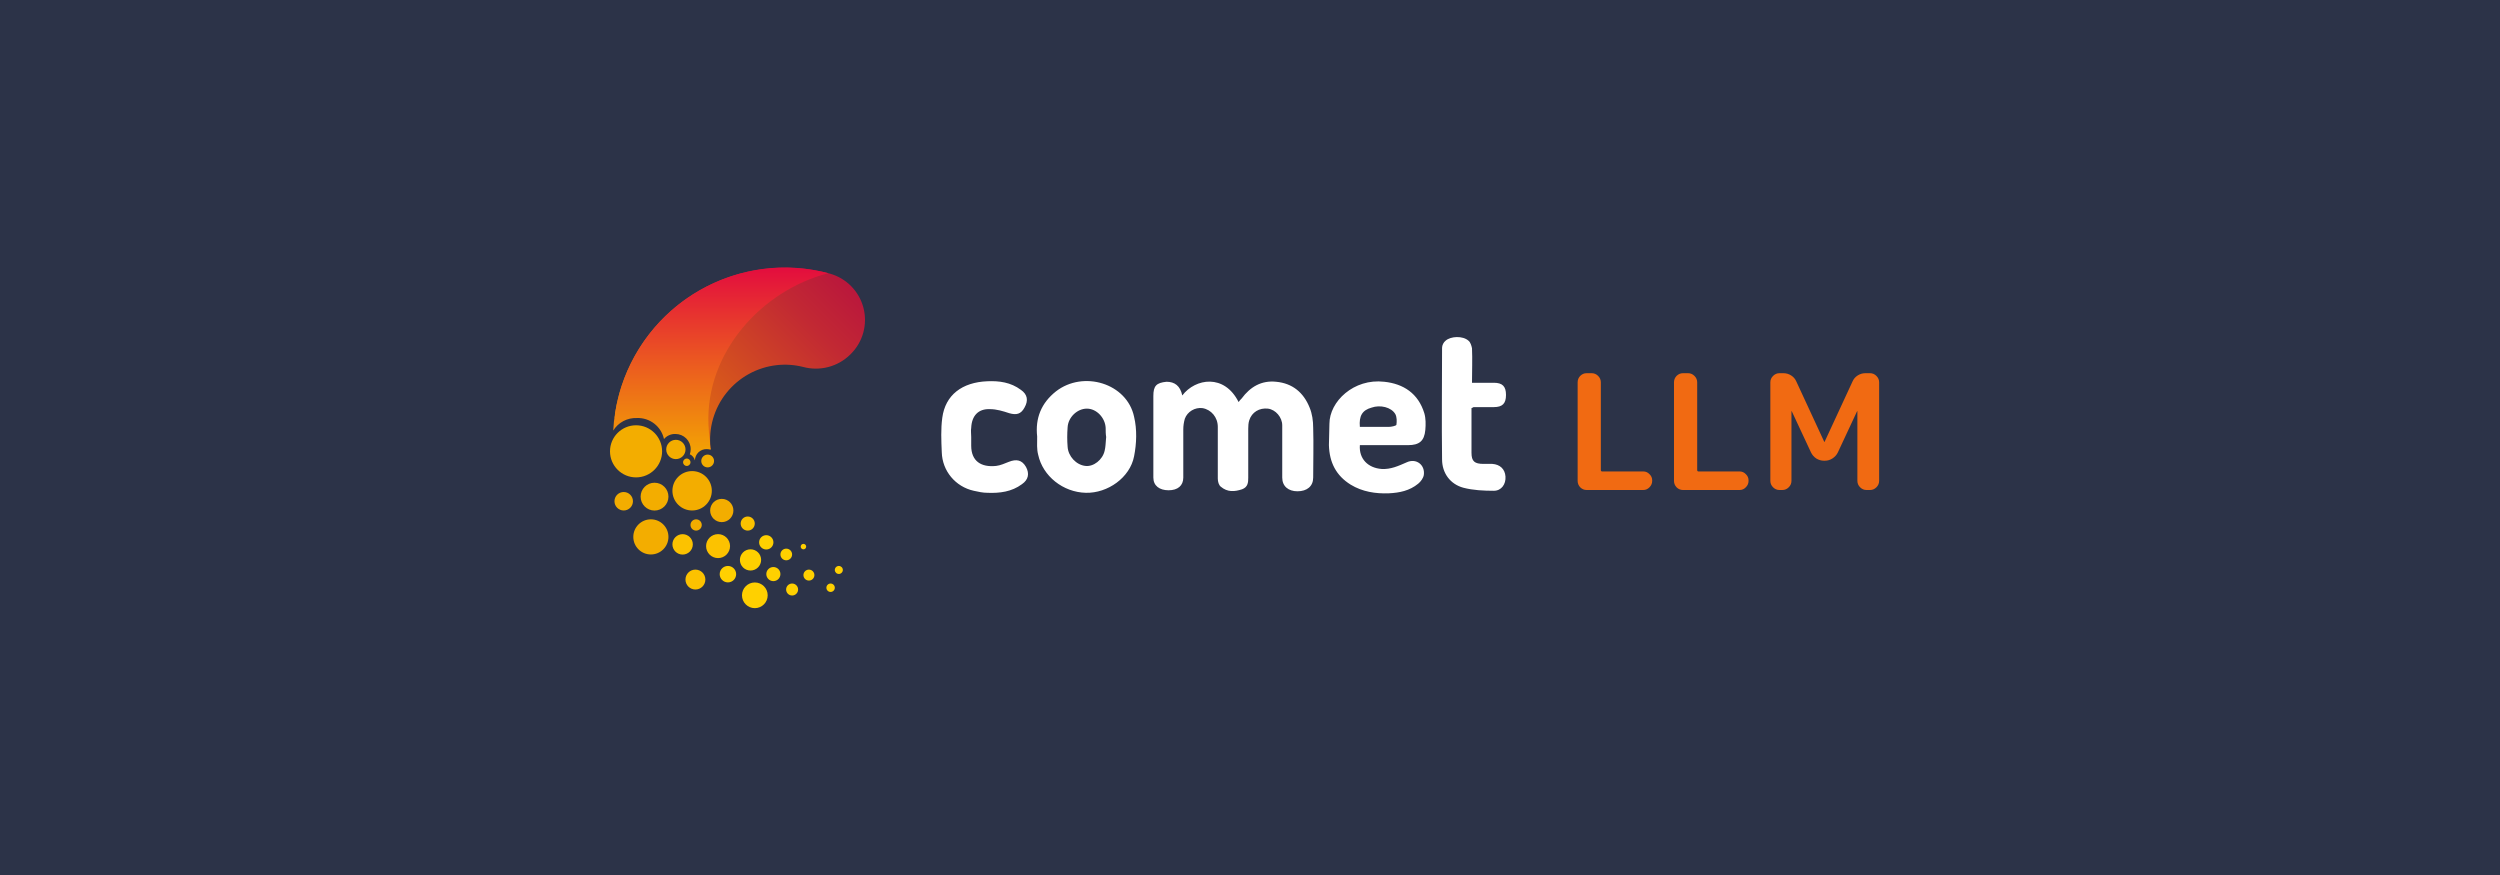
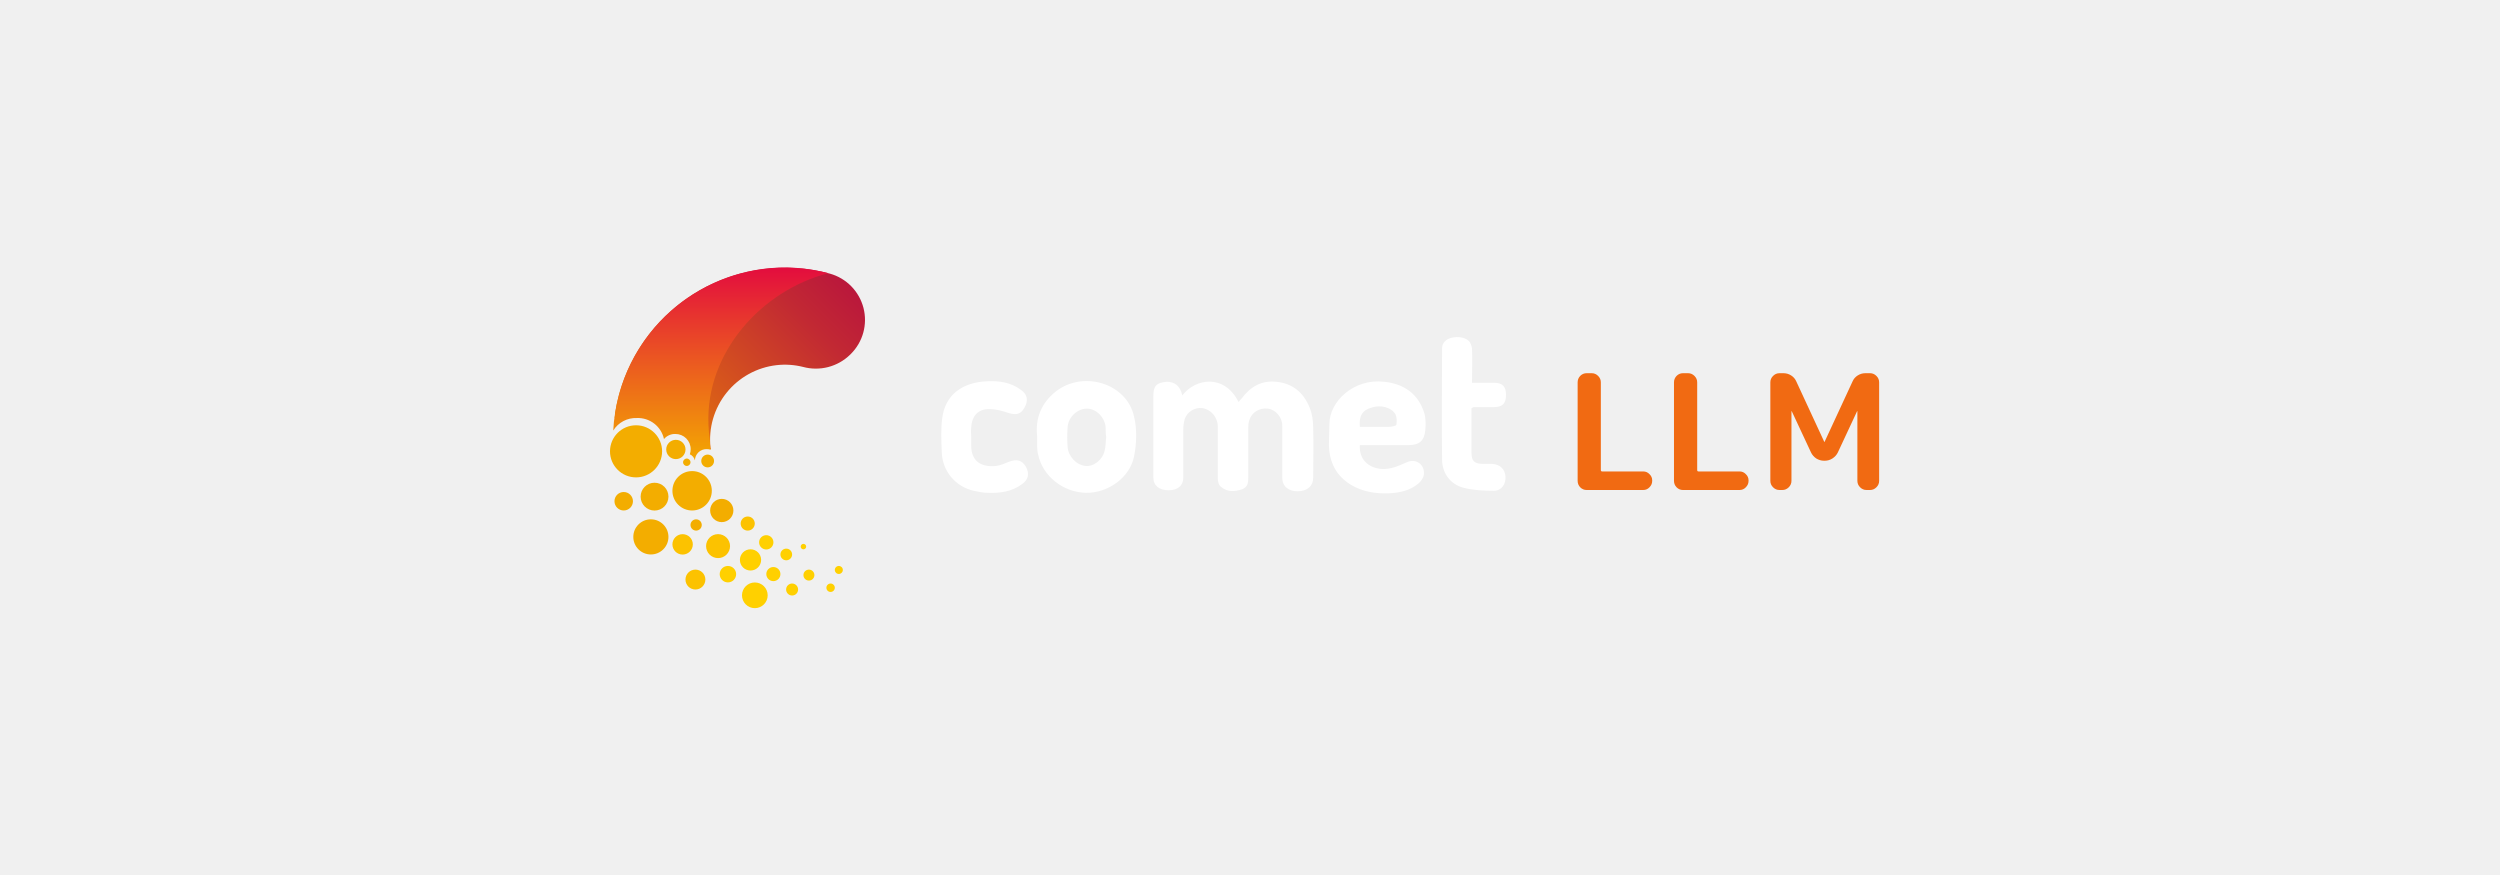
<svg xmlns="http://www.w3.org/2000/svg" width="1000" height="350" viewBox="0 0 1000 350" fill="none">
-   <rect width="1000" height="350" fill="#2C3348" />
-   <path d="M331.977 109.458C314.371 104.691 295.592 107.11 279.769 116.183C263.946 125.256 252.374 140.241 247.595 157.844C246.942 160.293 246.42 162.775 246.031 165.279C246.061 165.908 246 166.537 245.849 167.148C251.455 164.202 257.041 164.568 263.379 168.306C270.082 172.368 277.822 175.375 284.342 179.783C284.361 179.572 284.319 179.36 284.22 179.173C283.341 171.283 285.627 163.365 290.578 157.158C295.528 150.951 302.739 146.961 310.627 146.063C314.176 145.659 317.768 145.9 321.231 146.774C324.521 147.661 327.986 147.677 331.285 146.819C334.583 145.96 337.601 144.257 340.041 141.878L340.325 141.594C342.709 139.226 344.43 136.276 345.318 133.035C346.205 129.795 346.227 126.379 345.383 123.128C344.538 119.876 342.856 116.903 340.503 114.504C338.151 112.106 335.211 110.366 331.977 109.458V109.458Z" fill="url(#paint0_linear_1361_6933)" />
-   <path d="M310.891 107.062C295.029 107.812 279.912 114.014 268.095 124.621C256.278 135.229 248.484 149.59 246.031 165.279C245.649 167.572 245.405 169.885 245.3 172.206C246.291 170.616 247.685 169.316 249.34 168.439C250.995 167.561 252.853 167.137 254.725 167.209C257.237 167.109 259.703 167.897 261.69 169.435C263.678 170.973 265.06 173.163 265.593 175.619C266.155 174.955 266.86 174.427 267.655 174.076C268.45 173.724 269.315 173.557 270.184 173.587C271.8 173.587 273.35 174.23 274.493 175.372C275.636 176.515 276.278 178.065 276.278 179.681C276.273 180.373 276.156 181.059 275.932 181.713C276.432 181.94 276.875 182.278 277.226 182.7C277.578 183.122 277.83 183.618 277.964 184.15C277.977 183.545 278.109 182.948 278.353 182.393C278.597 181.839 278.948 181.338 279.386 180.919C279.823 180.5 280.339 180.172 280.904 179.953C281.469 179.733 282.071 179.627 282.676 179.641C283.207 179.641 283.735 179.723 284.24 179.885C284.259 179.674 284.217 179.462 284.119 179.275C284.017 178.26 283.976 177.244 283.956 176.269C283.672 174.238 283.469 172.044 283.387 169.911C282.148 141.188 304.493 116.182 331.347 109.276C324.678 107.516 317.782 106.77 310.891 107.062V107.062Z" fill="url(#paint1_linear_1361_6933)" />
+   <path d="M331.977 109.458C314.371 104.691 295.592 107.11 279.769 116.183C263.946 125.256 252.374 140.241 247.595 157.844C246.942 160.293 246.42 162.775 246.031 165.279C246.061 165.908 246 166.537 245.849 167.148C251.455 164.202 257.041 164.568 263.379 168.306C270.082 172.368 277.822 175.375 284.342 179.783C284.361 179.572 284.319 179.36 284.22 179.173C283.341 171.283 285.627 163.365 290.578 157.158C295.528 150.951 302.739 146.961 310.627 146.063C314.176 145.659 317.768 145.9 321.231 146.774C324.521 147.661 327.986 147.677 331.285 146.819C334.583 145.96 337.601 144.257 340.041 141.878L340.325 141.594C342.709 139.226 344.43 136.276 345.318 133.035C346.205 129.795 346.227 126.379 345.383 123.128C344.538 119.876 342.855 116.903 340.503 114.504C338.151 112.106 335.211 110.366 331.977 109.458V109.458Z" fill="url(#paint0_linear_1361_6968)" />
+   <path d="M310.891 107.062C295.029 107.812 279.913 114.014 268.095 124.621C256.278 135.229 248.484 149.59 246.031 165.279C245.649 167.572 245.405 169.885 245.3 172.206C246.291 170.616 247.685 169.316 249.34 168.439C250.995 167.561 252.853 167.137 254.725 167.209C257.237 167.109 259.703 167.897 261.69 169.435C263.678 170.973 265.06 173.163 265.593 175.619C266.155 174.955 266.86 174.427 267.655 174.076C268.45 173.724 269.315 173.557 270.184 173.587C271.8 173.587 273.35 174.23 274.493 175.372C275.636 176.515 276.278 178.065 276.278 179.681C276.273 180.373 276.156 181.059 275.932 181.713C276.432 181.94 276.875 182.278 277.226 182.7C277.578 183.122 277.83 183.618 277.964 184.15C277.977 183.545 278.109 182.948 278.353 182.393C278.597 181.839 278.948 181.338 279.386 180.919C279.823 180.5 280.339 180.172 280.904 179.953C281.469 179.733 282.071 179.627 282.676 179.641C283.207 179.641 283.735 179.723 284.241 179.885C284.259 179.674 284.217 179.462 284.119 179.275C284.017 178.26 283.976 177.244 283.956 176.269C283.672 174.238 283.469 172.044 283.387 169.911C282.148 141.188 304.493 116.182 331.347 109.276C324.678 107.516 317.782 106.77 310.891 107.062V107.062Z" fill="url(#paint1_linear_1361_6968)" />
  <path d="M254.421 190.955C260.176 190.955 264.841 186.289 264.841 180.534C264.841 174.779 260.176 170.113 254.421 170.113C248.666 170.113 244 174.779 244 180.534C244 186.289 248.666 190.955 254.421 190.955Z" fill="#F3AD00" />
  <path d="M270.346 183.645C272.478 183.645 274.206 181.917 274.206 179.785C274.206 177.654 272.478 175.926 270.346 175.926C268.215 175.926 266.487 177.654 266.487 179.785C266.487 181.917 268.215 183.645 270.346 183.645Z" fill="#F3AD00" />
-   <path d="M261.815 204.221C264.889 204.221 267.38 201.73 267.38 198.656C267.38 195.582 264.889 193.09 261.815 193.09C258.741 193.09 256.249 195.582 256.249 198.656C256.249 201.73 258.741 204.221 261.815 204.221Z" fill="#F3AD00" />
+   <path d="M261.815 204.221C264.889 204.221 267.381 201.73 267.381 198.656C267.381 195.582 264.889 193.09 261.815 193.09C258.741 193.09 256.249 195.582 256.249 198.656C256.249 201.73 258.741 204.221 261.815 204.221Z" fill="#F3AD00" />
  <path d="M283.062 186.955C284.476 186.955 285.622 185.809 285.622 184.395C285.622 182.982 284.476 181.836 283.062 181.836C281.649 181.836 280.503 182.982 280.503 184.395C280.503 185.809 281.649 186.955 283.062 186.955Z" fill="#F3AD00" />
  <path d="M288.709 208.85C291.278 208.85 293.361 206.768 293.361 204.199C293.361 201.63 291.278 199.547 288.709 199.547C286.14 199.547 284.058 201.63 284.058 204.199C284.058 206.768 286.14 208.85 288.709 208.85Z" fill="#F3AD00" />
  <path d="M260.352 221.787C264.234 221.787 267.38 218.641 267.38 214.759C267.38 210.877 264.234 207.73 260.352 207.73C256.47 207.73 253.324 210.877 253.324 214.759C253.324 218.641 256.47 221.787 260.352 221.787Z" fill="#F3AD00" />
  <path d="M249.485 204.195C251.527 204.195 253.182 202.54 253.182 200.498C253.182 198.456 251.527 196.801 249.485 196.801C247.443 196.801 245.788 198.456 245.788 200.498C245.788 202.54 247.443 204.195 249.485 204.195Z" fill="#F3AD00" />
  <path d="M273.048 221.83C275.303 221.83 277.131 220.002 277.131 217.747C277.131 215.492 275.303 213.664 273.048 213.664C270.793 213.664 268.965 215.492 268.965 217.747C268.965 220.002 270.793 221.83 273.048 221.83Z" fill="#FCC200" />
  <path d="M278.167 235.807C280.366 235.807 282.148 234.024 282.148 231.825C282.148 229.626 280.366 227.844 278.167 227.844C275.968 227.844 274.185 229.626 274.185 231.825C274.185 234.024 275.968 235.807 278.167 235.807Z" fill="#FCC200" />
  <path d="M287.227 223.24C289.874 223.24 292.02 221.094 292.02 218.446C292.02 215.799 289.874 213.652 287.227 213.652C284.579 213.652 282.433 215.799 282.433 218.446C282.433 221.094 284.579 223.24 287.227 223.24Z" fill="#FCC200" />
  <path d="M299.089 212.245C300.649 212.245 301.913 210.981 301.913 209.421C301.913 207.862 300.649 206.598 299.089 206.598C297.53 206.598 296.266 207.862 296.266 209.421C296.266 210.981 297.53 212.245 299.089 212.245Z" fill="#FCC200" />
  <path d="M300.207 228.21C302.551 228.21 304.452 226.309 304.452 223.964C304.452 221.62 302.551 219.719 300.207 219.719C297.862 219.719 295.961 221.62 295.961 223.964C295.961 226.309 297.862 228.21 300.207 228.21Z" fill="#FFD000" />
  <path d="M291.167 232.96C292.985 232.96 294.458 231.487 294.458 229.67C294.458 227.852 292.985 226.379 291.167 226.379C289.35 226.379 287.876 227.852 287.876 229.67C287.876 231.487 289.35 232.96 291.167 232.96Z" fill="#FFD000" />
  <path d="M306.504 219.799C308.086 219.799 309.368 218.516 309.368 216.934C309.368 215.353 308.086 214.07 306.504 214.07C304.922 214.07 303.64 215.353 303.64 216.934C303.64 218.516 304.922 219.799 306.504 219.799Z" fill="#FFD000" />
  <path d="M314.507 224.125C315.797 224.125 316.843 223.079 316.843 221.789C316.843 220.499 315.797 219.453 314.507 219.453C313.217 219.453 312.171 220.499 312.171 221.789C312.171 223.079 313.217 224.125 314.507 224.125Z" fill="#FFD000" />
  <path d="M309.348 232.456C310.907 232.456 312.171 231.192 312.171 229.632C312.171 228.073 310.907 226.809 309.348 226.809C307.788 226.809 306.524 228.073 306.524 229.632C306.524 231.192 307.788 232.456 309.348 232.456Z" fill="#FFD000" />
  <path d="M301.933 243.263C304.772 243.263 307.073 240.962 307.073 238.124C307.073 235.285 304.772 232.984 301.933 232.984C299.095 232.984 296.794 235.285 296.794 238.124C296.794 240.962 299.095 243.263 301.933 243.263Z" fill="#FFD000" />
  <path d="M316.843 238.204C318.167 238.204 319.24 237.131 319.24 235.807C319.24 234.483 318.167 233.41 316.843 233.41C315.52 233.41 314.446 234.483 314.446 235.807C314.446 237.131 315.52 238.204 316.843 238.204Z" fill="#FFD000" />
  <path d="M321.373 219.741C321.979 219.741 322.47 219.25 322.47 218.644C322.47 218.038 321.979 217.547 321.373 217.547C320.767 217.547 320.276 218.038 320.276 218.644C320.276 219.25 320.767 219.741 321.373 219.741Z" fill="#FFD000" />
  <path d="M274.714 186.384C275.533 186.384 276.197 185.72 276.197 184.901C276.197 184.082 275.533 183.418 274.714 183.418C273.895 183.418 273.231 184.082 273.231 184.901C273.231 185.72 273.895 186.384 274.714 186.384Z" fill="#F3AD00" />
-   <path d="M276.847 204.197C281.2 204.197 284.728 200.668 284.728 196.315C284.728 191.962 281.2 188.434 276.847 188.434C272.494 188.434 268.965 191.962 268.965 196.315C268.965 200.668 272.494 204.197 276.847 204.197Z" fill="#F3AD00" />
+   <path d="M276.847 204.197C281.199 204.197 284.728 200.668 284.728 196.315C284.728 191.962 281.199 188.434 276.847 188.434C272.494 188.434 268.965 191.962 268.965 196.315C268.965 200.668 272.494 204.197 276.847 204.197Z" fill="#F3AD00" />
  <path d="M278.451 212.24C279.696 212.24 280.706 211.231 280.706 209.985C280.706 208.74 279.696 207.73 278.451 207.73C277.206 207.73 276.196 208.74 276.196 209.985C276.196 211.231 277.206 212.24 278.451 212.24Z" fill="#F3AD00" />
  <path d="M323.567 232.231C324.778 232.231 325.761 231.249 325.761 230.038C325.761 228.826 324.778 227.844 323.567 227.844C322.355 227.844 321.373 228.826 321.373 230.038C321.373 231.249 322.355 232.231 323.567 232.231Z" fill="#FFD000" />
  <path d="M332.241 236.782C333.172 236.782 333.927 236.027 333.927 235.096C333.927 234.165 333.172 233.41 332.241 233.41C331.31 233.41 330.555 234.165 330.555 235.096C330.555 236.027 331.31 236.782 332.241 236.782Z" fill="#FFD000" />
-   <path d="M335.531 229.588C336.418 229.588 337.136 228.87 337.136 227.984C337.136 227.097 336.418 226.379 335.531 226.379C334.645 226.379 333.927 227.097 333.927 227.984C333.927 228.87 334.645 229.588 335.531 229.588Z" fill="#FFD000" />
+   <path d="M335.532 229.588C336.418 229.588 337.136 228.87 337.136 227.984C337.136 227.097 336.418 226.379 335.532 226.379C334.645 226.379 333.927 227.097 333.927 227.984C333.927 228.87 334.645 229.588 335.532 229.588Z" fill="#FFD000" />
  <path d="M553.69 152.704C561.402 153.515 567.288 157.369 569.724 165.279C570.332 167.307 570.332 169.741 570.129 171.972C569.724 176.434 567.694 178.057 563.229 178.057H543.947C543.541 183.533 547.194 187.184 552.674 187.589C556.329 187.792 559.372 186.372 562.619 184.953C566.476 183.127 570.129 185.967 569.521 190.023C569.318 191.24 568.302 192.66 567.288 193.471C563.838 196.311 559.779 197.122 555.516 197.325C550.24 197.527 544.963 196.716 540.294 193.877C534.408 190.226 531.769 184.953 531.567 178.057C531.567 175.217 531.769 172.378 531.769 169.538C531.769 160.614 541.512 151.284 553.69 152.704ZM408.371 155.949C411.01 157.774 411.415 160.208 409.792 163.048C408.371 165.684 406.545 166.09 403.703 165.279C401.268 164.467 398.629 163.656 395.99 163.656C391.323 163.453 388.684 166.293 388.481 171.16C388.279 172.175 388.481 173.594 388.481 174.811V178.259C388.481 184.547 392.54 186.981 398.426 186.372C400.253 186.169 401.876 185.358 403.5 184.749C406.545 183.533 408.778 183.938 410.401 186.778C411.821 189.414 411.415 191.848 408.778 193.674C404.718 196.716 399.847 197.325 394.976 197.122C393.149 197.122 391.323 196.716 389.496 196.31C382.19 194.688 376.912 188.4 376.71 180.896C376.507 176.231 376.304 171.566 376.912 167.104C378.131 157.977 384.828 152.906 394.976 152.501C399.645 152.298 404.312 152.906 408.371 155.949ZM453.631 166.697C454.848 171.768 454.645 177.447 453.631 182.518C452.008 191.036 443.077 197.324 434.35 197.121C425.217 196.918 417.098 190.428 415.272 181.909C414.662 179.678 414.865 177.244 414.865 174.608C414.054 167.306 416.489 161.221 422.375 156.556C433.334 148.038 450.789 153.311 453.631 166.697ZM510.457 152.705C516.952 153.313 521.418 156.964 523.853 163.049C524.868 165.482 525.274 168.322 525.274 171.161C525.477 177.855 525.274 184.548 525.274 191.038C525.274 194.486 522.838 196.514 518.982 196.514C515.329 196.514 512.893 194.486 512.893 191.038V170.147C512.893 166.902 510.255 163.86 507.21 163.454C503.76 163.049 500.716 164.874 499.701 168.119C499.345 169.184 499.301 170.404 499.295 171.508L499.295 190.484L499.298 190.997C499.304 192.956 499.193 194.806 496.86 195.703C493.815 196.717 490.974 196.92 488.335 194.689C487.524 194.08 487.118 192.661 487.118 191.444V170.756C487.118 166.902 484.479 163.86 481.029 163.251C477.985 162.846 474.94 164.671 473.925 167.511C473.519 168.93 473.316 170.35 473.316 171.77V191.038C473.316 194.283 471.083 196.109 467.43 196.109C463.777 196.109 461.341 194.283 461.341 191.038V158.384C461.341 154.327 462.56 153.11 466.619 152.705C469.866 152.705 472.099 154.327 472.91 158.181C478.187 151.285 489.755 149.459 495.438 160.818C495.845 160.209 496.251 159.803 496.657 159.398C500.107 154.733 504.572 152.096 510.457 152.705ZM587.379 136.274C588.192 136.883 588.597 138.302 588.8 139.317C589.003 143.779 588.8 148.241 588.8 153.108H597.528C600.978 153.108 602.398 154.528 602.398 157.976C602.398 161.424 600.978 162.844 597.528 162.844H589.409C589.206 163.047 589.003 163.047 588.597 163.25V181.098C588.597 184.546 589.815 185.56 593.468 185.56H596.918C599.962 185.763 601.992 187.588 602.195 190.631C602.398 193.673 600.572 196.31 597.528 196.31C593.468 196.31 589.206 196.107 585.35 195.093C580.073 193.673 576.826 189.211 576.826 183.735C576.623 168.929 576.826 154.123 576.826 139.114C576.826 138.1 577.434 136.883 578.246 136.274C580.276 134.449 585.147 134.246 587.379 136.274ZM434.756 163.452C430.9 163.452 427.247 166.9 427.043 170.957C426.84 173.593 426.84 176.23 427.043 178.664C427.247 182.518 430.494 185.966 434.147 186.371C437.394 186.777 441.047 183.937 441.859 180.287C442.215 178.867 442.259 177.292 442.401 175.561L442.468 174.81C442.265 173.593 442.265 172.377 442.265 171.16C442.062 167.103 438.612 163.452 434.756 163.452ZM548.616 163.048C544.963 164.062 543.541 166.293 543.947 170.755H555.516C556.53 170.755 558.358 170.349 558.56 169.944C558.763 168.524 558.763 166.901 558.155 165.684C556.53 162.845 552.066 161.831 548.616 163.048Z" fill="white" />
  <path d="M634.64 196C633.659 196 632.805 195.637 632.08 194.912C631.397 194.187 631.056 193.333 631.056 192.352V152.928C631.056 151.947 631.397 151.093 632.08 150.368C632.805 149.643 633.659 149.28 634.64 149.28H636.688C637.669 149.28 638.523 149.643 639.248 150.368C639.973 151.093 640.336 151.947 640.336 152.928V188C640.336 188.384 640.507 188.576 640.848 188.576H657.296C658.277 188.576 659.109 188.939 659.792 189.664C660.517 190.347 660.88 191.179 660.88 192.16V192.352C660.88 193.333 660.517 194.187 659.792 194.912C659.109 195.637 658.277 196 657.296 196H634.64ZM673.18 196C672.199 196 671.346 195.637 670.62 194.912C669.938 194.187 669.596 193.333 669.596 192.352V152.928C669.596 151.947 669.938 151.093 670.62 150.368C671.346 149.643 672.199 149.28 673.18 149.28H675.228C676.21 149.28 677.063 149.643 677.788 150.368C678.514 151.093 678.876 151.947 678.876 152.928V188C678.876 188.384 679.047 188.576 679.388 188.576H695.836C696.818 188.576 697.65 188.939 698.332 189.664C699.058 190.347 699.42 191.179 699.42 192.16V192.352C699.42 193.333 699.058 194.187 698.332 194.912C697.65 195.637 696.818 196 695.836 196H673.18ZM711.785 196C710.803 196 709.95 195.637 709.225 194.912C708.499 194.187 708.137 193.333 708.137 192.352V152.928C708.137 151.947 708.499 151.093 709.225 150.368C709.95 149.643 710.803 149.28 711.785 149.28H713.385C714.494 149.28 715.518 149.579 716.457 150.176C717.395 150.773 718.078 151.563 718.505 152.544L729.705 176.736C729.705 176.779 729.726 176.8 729.769 176.8C729.811 176.8 729.833 176.779 729.833 176.736L741.033 152.544C741.459 151.563 742.142 150.773 743.081 150.176C744.019 149.579 745.043 149.28 746.153 149.28H748.009C748.99 149.28 749.843 149.643 750.569 150.368C751.294 151.093 751.657 151.947 751.657 152.928V192.352C751.657 193.333 751.294 194.187 750.569 194.912C749.843 195.637 748.99 196 748.009 196H746.601C745.619 196 744.766 195.637 744.041 194.912C743.315 194.187 742.953 193.333 742.953 192.352V164.512C742.953 164.469 742.931 164.448 742.889 164.448C742.846 164.448 742.825 164.469 742.825 164.512L735.145 180.96C734.675 181.941 733.95 182.752 732.969 183.392C732.03 183.989 731.027 184.288 729.961 184.288H729.577C728.51 184.288 727.486 183.989 726.505 183.392C725.566 182.752 724.862 181.941 724.393 180.96L716.713 164.512C716.713 164.469 716.691 164.448 716.649 164.448C716.606 164.448 716.585 164.469 716.585 164.512V192.352C716.585 193.333 716.222 194.187 715.497 194.912C714.771 195.637 713.918 196 712.937 196H711.785Z" fill="#F16A12" />
  <defs>
-     <linearGradient id="paint0_linear_1361_6933" x1="252.308" y1="184.983" x2="331.713" y2="105.578" gradientUnits="userSpaceOnUse">
+     <linearGradient id="paint0_linear_1361_6968" x1="252.308" y1="184.983" x2="331.713" y2="105.578" gradientUnits="userSpaceOnUse">
      <stop stop-color="#EE8C00" />
      <stop offset="0.4" stop-color="#D7581B" />
      <stop offset="0.8" stop-color="#C22933" />
      <stop offset="1" stop-color="#BA173C" />
    </linearGradient>
-     <linearGradient id="paint1_linear_1361_6933" x1="288.323" y1="186.06" x2="288.323" y2="107.062" gradientUnits="userSpaceOnUse">
+     <linearGradient id="paint1_linear_1361_6968" x1="288.323" y1="186.06" x2="288.323" y2="107.062" gradientUnits="userSpaceOnUse">
      <stop stop-color="#F4AC00" />
      <stop offset="1" stop-color="#E30D3E" />
    </linearGradient>
  </defs>
</svg>
